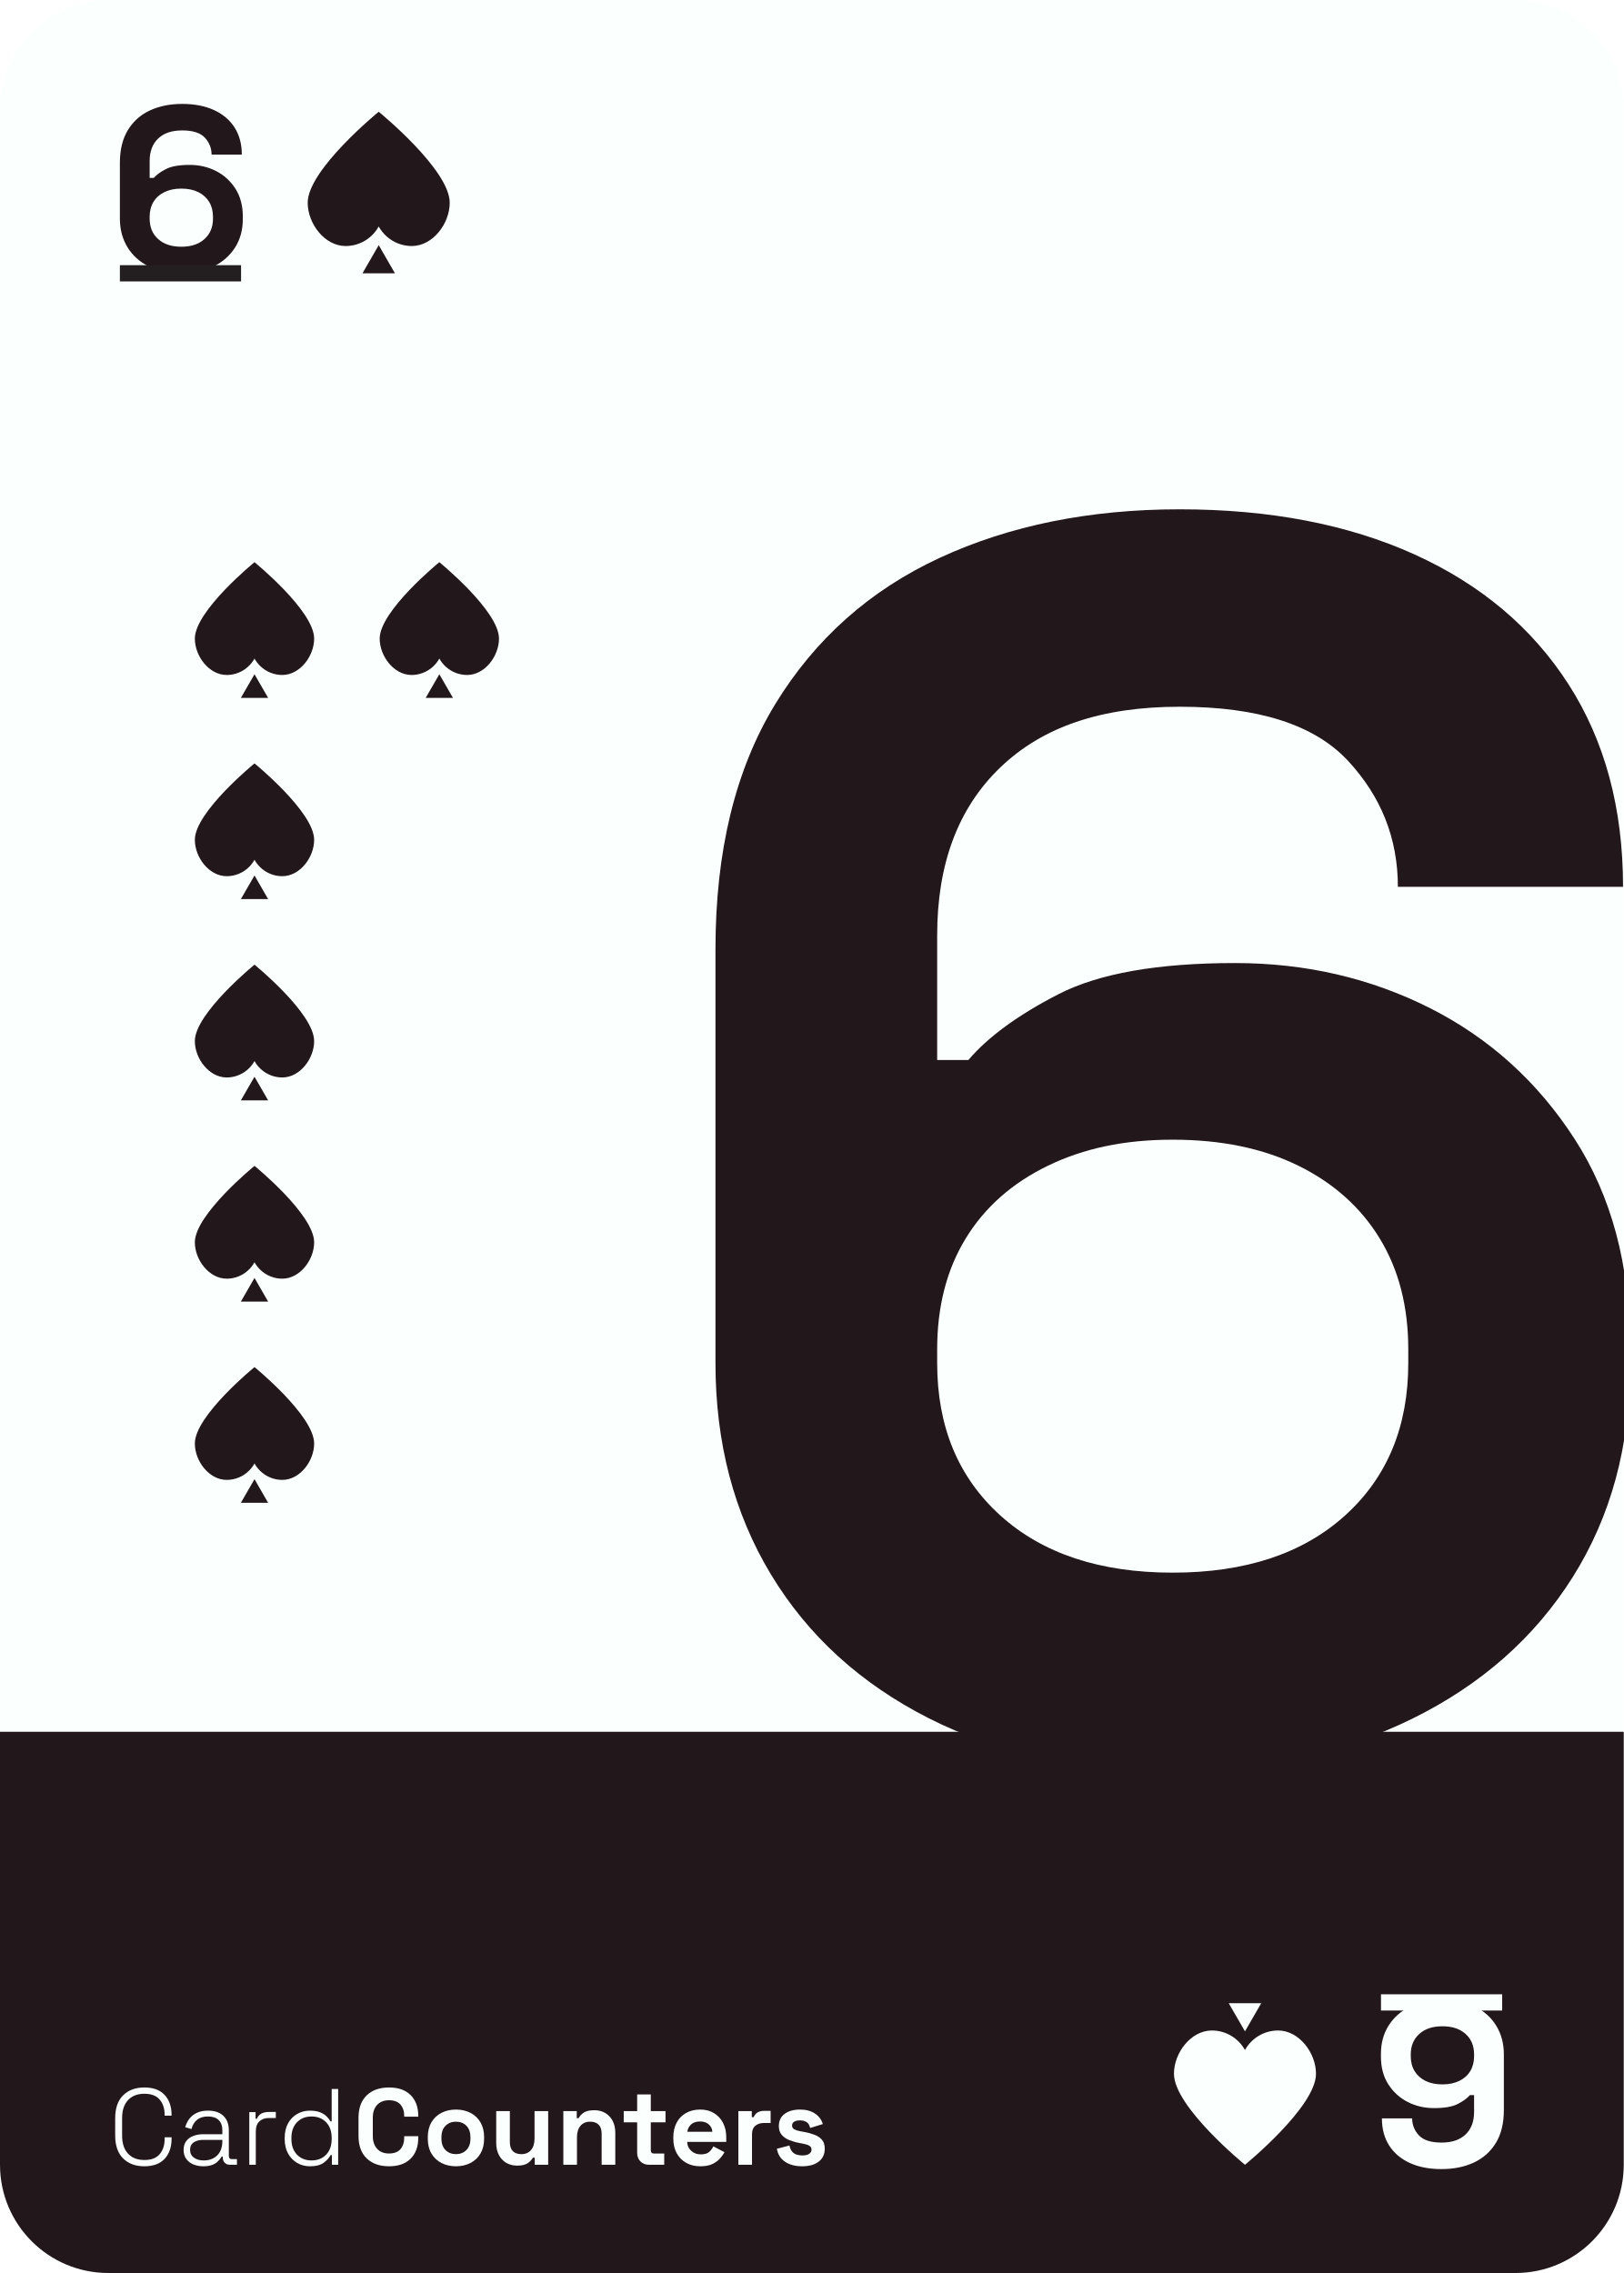
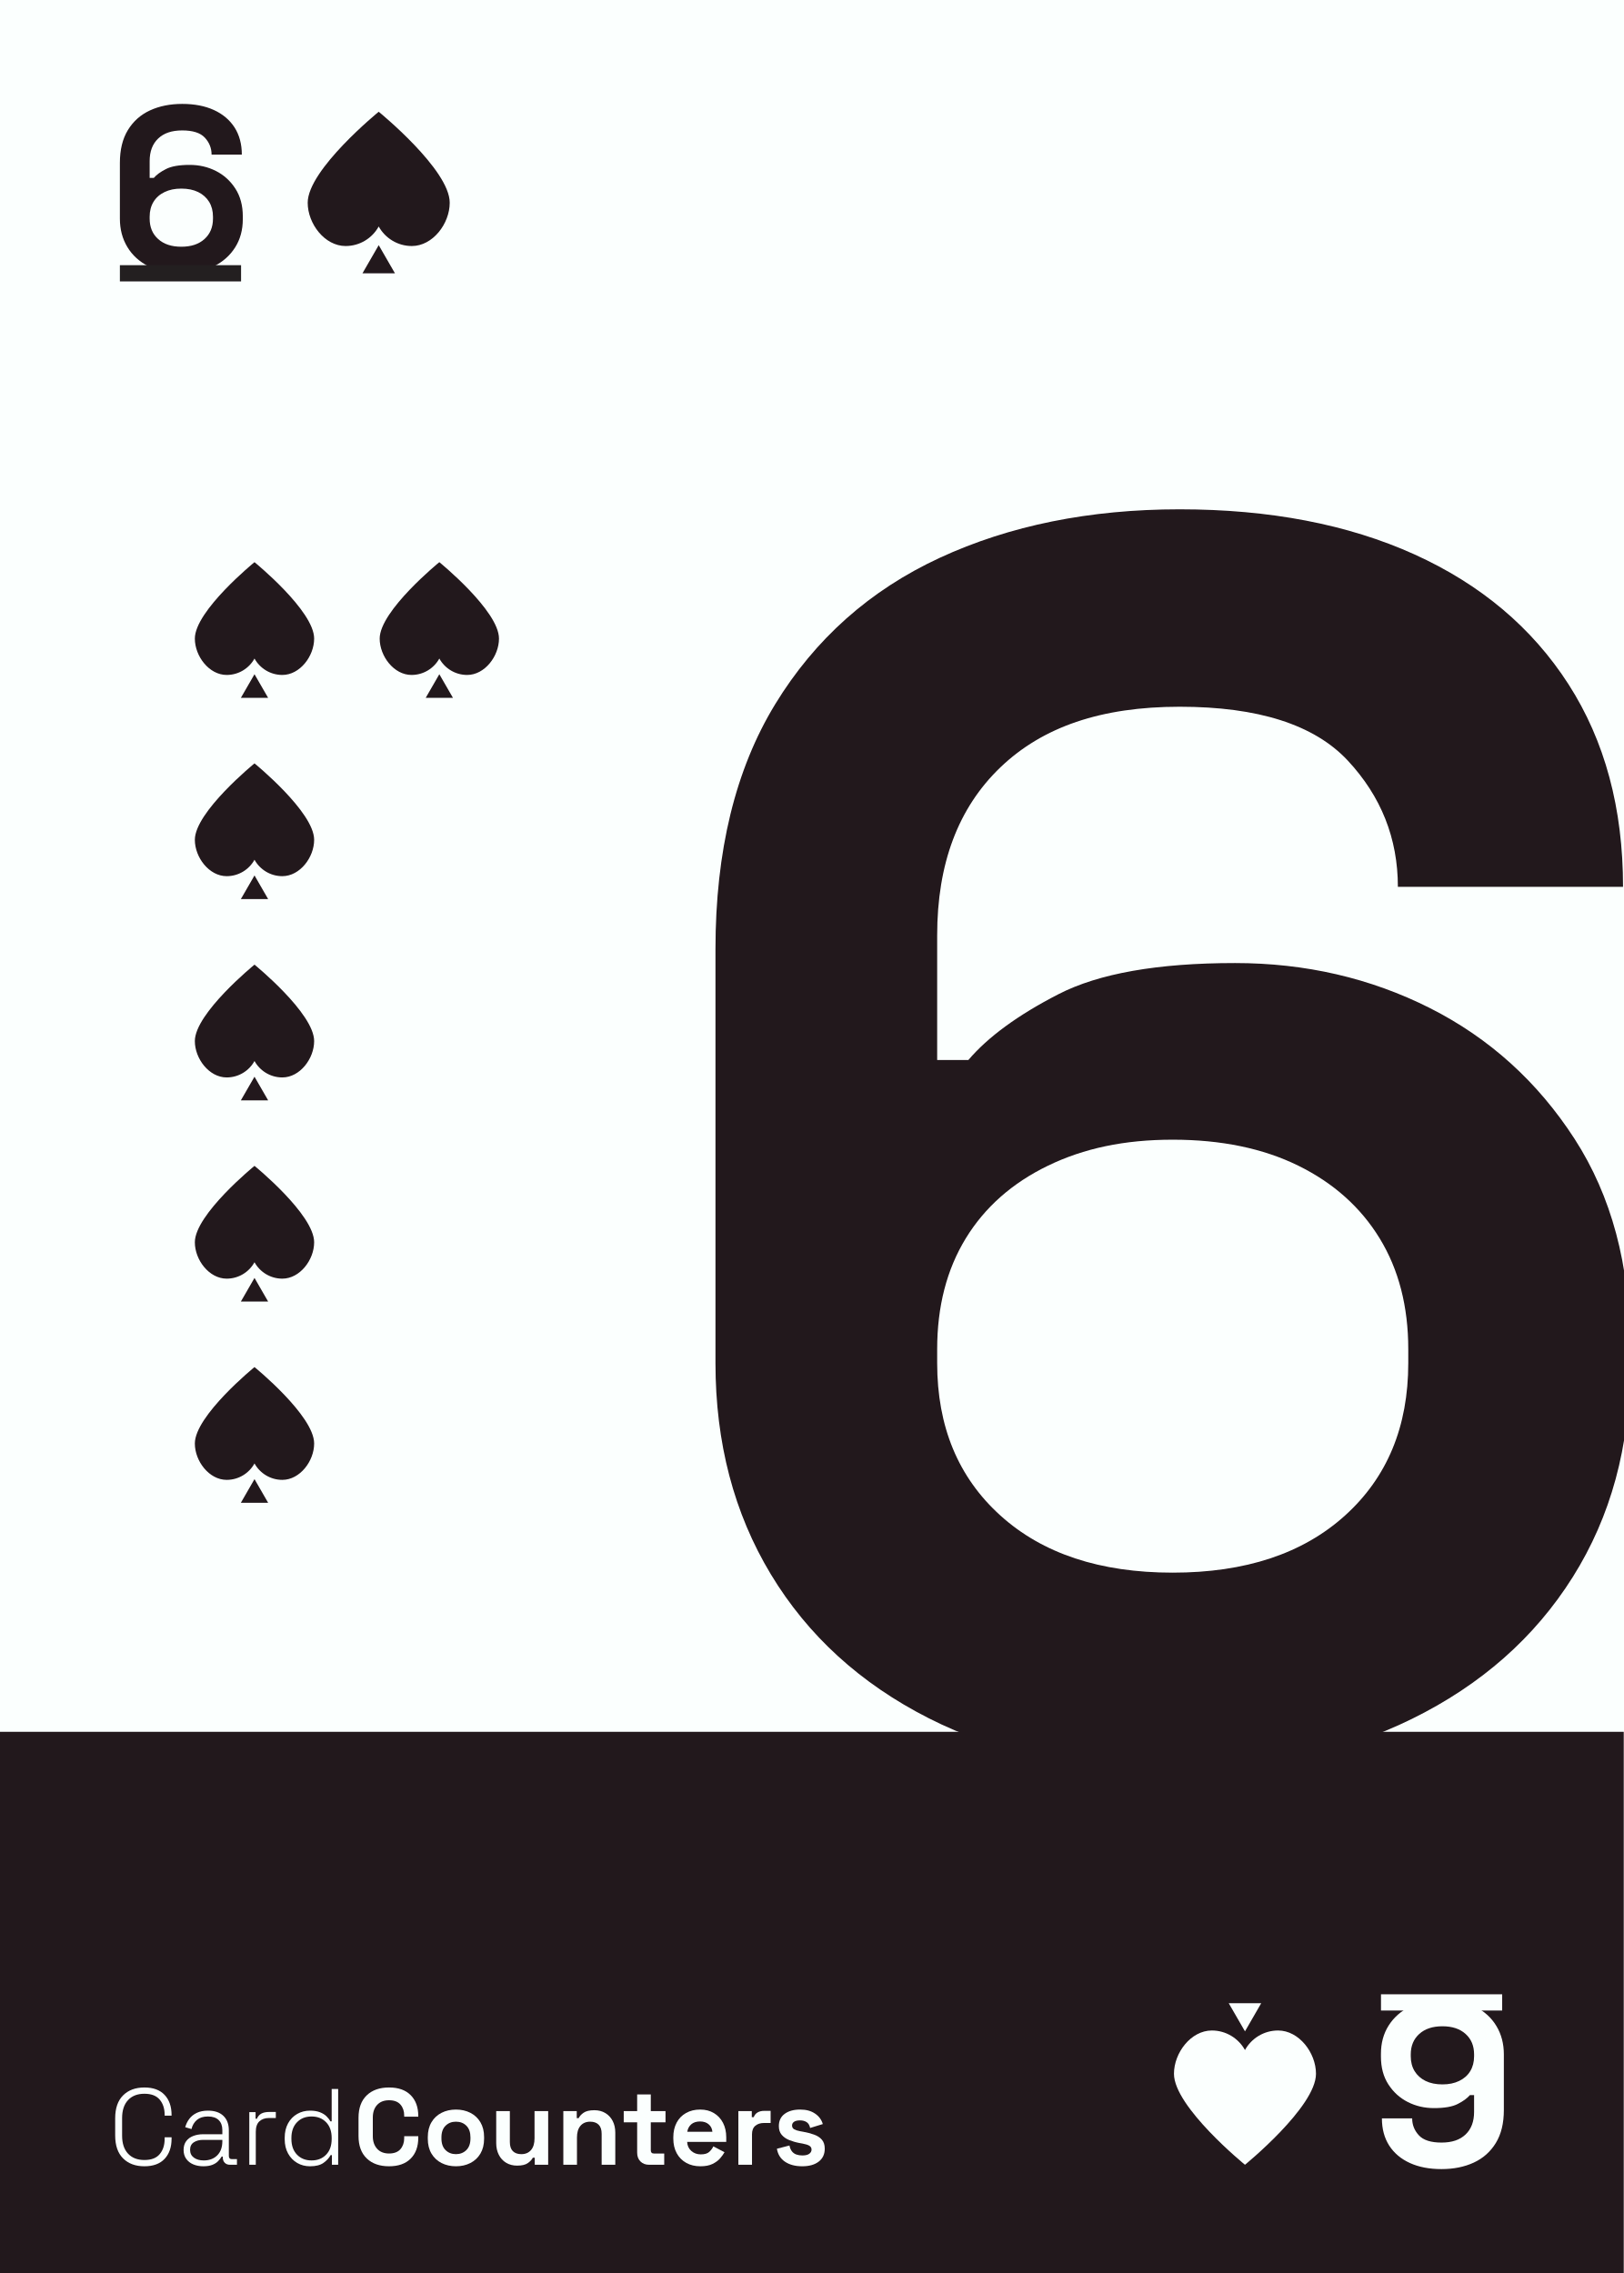
- <svg xmlns="http://www.w3.org/2000/svg" xmlns:xlink="http://www.w3.org/1999/xlink" id="Layer_1" data-name="Layer 1" viewBox="0 0 300 420">
+ <svg xmlns="http://www.w3.org/2000/svg" xmlns:xlink="http://www.w3.org/1999/xlink" id="Layer_1" version="1.1" viewBox="0 0 300 420">
  <defs>
    <style>
-       .cls-1 {
+       .st0 {
        fill: #22181c;
      }

-       .cls-2 {
+       .st1 {
        stroke: #fbfffe;
      }

-       .cls-2, .cls-3 {
+       .st1, .st2 {
        fill: none;
        stroke-miterlimit: 10;
        stroke-width: 3px;
      }

-       .cls-3 {
+       .st2 {
        stroke: #231f20;
      }

-       .cls-4 {
+       .st3 {
        fill: #fbfffe;
      }
    </style>
-     <symbol id="Spades" viewBox="0 0 26.25 29.85">
+     <symbol id="Spades" viewBox="0 0 26.24 29.85">
      <g>
-         <polygon class="cls-1" points="10.12 29.85 16.12 29.85 13.12 24.65 10.12 29.85" />
-         <path class="cls-1" d="M13.12,0S0,10.69,0,16.81c0,3.87,3.13,8,7,8,2.64,0,4.93-1.46,6.12-3.61,1.19,2.15,3.49,3.61,6.12,3.61,3.87,0,7-4.13,7-8C26.25,10.69,13.12,0,13.12,0Z" />
+         <polygon class="st0" points="10.12 0 16.12 0 13.12 5.2 10.12 0" />
+         <path class="st0" d="M13.12,29.85S0,19.16,0,13.04c0-3.87,3.13-8,7-8,2.64,0,4.93,1.46,6.12,3.61,1.19-2.15,3.49-3.61,6.12-3.61,3.87,0,7,4.13,7,8,.01,6.12-13.12,16.81-13.12,16.81Z" />
      </g>
    </symbol>
-     <symbol id="Spades_Light_" data-name="Spades (Light)" viewBox="0 0 26.25 29.85">
+     <symbol id="Spades_Light_" viewBox="0 0 26.24 29.85">
      <g>
-         <polygon class="cls-4" points="16.12 0 10.12 0 13.12 5.2 16.12 0" />
-         <path class="cls-4" d="M13.12,29.85s13.12-10.69,13.12-16.81c0-3.87-3.13-8-7-8-2.64,0-4.93,1.46-6.12,3.61-1.19-2.15-3.49-3.61-6.12-3.61C3.13,5.04,0,9.17,0,13.04c0,6.12,13.12,16.81,13.12,16.81Z" />
+         <polygon class="st3" points="16.12 29.85 10.12 29.85 13.12 24.65 16.12 29.85" />
+         <path class="st3" d="M13.12,0s13.12,10.69,13.12,16.81c0,3.87-3.13,8-7,8-2.64,0-4.93-1.46-6.12-3.61-1.19,2.15-3.49,3.61-6.12,3.61-3.87,0-7-4.13-7-8C0,10.69,13.12,0,13.12,0Z" />
      </g>
    </symbol>
  </defs>
-   <rect class="cls-4" width="300" height="420" rx="20" ry="20" />
-   <path class="cls-1" d="M216.03,327.07c-17.07,0-31.9-3.2-44.48-9.6-12.59-6.4-22.29-15.25-29.12-26.56-6.83-11.31-10.24-24.32-10.24-39.04v-76.48c0-18.13,3.68-33.22,11.04-45.28,7.36-12.05,17.49-21.06,30.4-27.04,12.91-5.97,27.68-8.96,44.32-8.96s31.09,2.78,43.36,8.32c12.26,5.55,21.76,13.55,28.48,24,6.72,10.46,10.08,22.93,10.08,37.44h-41.6c0-8.96-3.1-16.74-9.28-23.36-6.19-6.61-16.53-9.92-31.04-9.92s-25.33,3.73-33.12,11.2c-7.79,7.47-11.68,17.81-11.68,31.04v23.04h5.76c3.62-4.26,9.17-8.32,16.64-12.16,7.47-3.84,18.35-5.76,32.64-5.76,13.01,0,25.01,2.78,36,8.32,10.98,5.55,19.89,13.6,26.72,24.16,6.82,10.56,10.24,23.31,10.24,38.24v3.84c0,14.72-3.52,27.68-10.56,38.88s-16.96,19.95-29.76,26.24c-12.8,6.29-27.74,9.44-44.8,9.44ZM216.67,290.59c13.44,0,24.05-3.52,31.84-10.56,7.79-7.04,11.68-16.43,11.68-28.16v-2.56c0-7.89-1.76-14.72-5.28-20.48s-8.54-10.24-15.04-13.44c-6.51-3.2-14.24-4.8-23.2-4.8s-16.43,1.6-23.04,4.8c-6.61,3.2-11.68,7.68-15.2,13.44-3.52,5.76-5.28,12.59-5.28,20.48v2.56c0,11.73,3.89,21.12,11.68,28.16,7.78,7.04,18.4,10.56,31.84,10.56Z" />
-   <path class="cls-1" d="M0,320h300v80c0,11.04-8.96,20-20,20H20c-11.04,0-20-8.96-20-20v-80h0Z" />
+   <rect class="st3" width="300" height="420" />
+   <path class="st0" d="M216.03,327.07c-17.07,0-31.9-3.2-44.48-9.6-12.59-6.4-22.29-15.25-29.12-26.56s-10.24-24.32-10.24-39.04v-76.48c0-18.13,3.68-33.22,11.04-45.28,7.36-12.05,17.49-21.06,30.4-27.04,12.91-5.97,27.68-8.96,44.32-8.96s31.09,2.78,43.36,8.32c12.26,5.55,21.76,13.55,28.48,24,6.72,10.46,10.08,22.93,10.08,37.44h-41.6c0-8.96-3.1-16.74-9.28-23.36-6.19-6.61-16.53-9.92-31.04-9.92s-25.33,3.73-33.12,11.2-11.68,17.81-11.68,31.04v23.04h5.76c3.62-4.26,9.17-8.32,16.64-12.16s18.35-5.76,32.64-5.76c13.01,0,25.01,2.78,36,8.32,10.98,5.55,19.89,13.6,26.72,24.16,6.82,10.56,10.24,23.31,10.24,38.24v3.84c0,14.72-3.52,27.68-10.56,38.88s-16.96,19.95-29.76,26.24c-12.8,6.29-27.74,9.44-44.8,9.44h0ZM216.67,290.59c13.44,0,24.05-3.52,31.84-10.56s11.68-16.43,11.68-28.16v-2.56c0-7.89-1.76-14.72-5.28-20.48s-8.54-10.24-15.04-13.44c-6.51-3.2-14.24-4.8-23.2-4.8s-16.43,1.6-23.04,4.8c-6.61,3.2-11.68,7.68-15.2,13.44-3.52,5.76-5.28,12.59-5.28,20.48v2.56c0,11.73,3.89,21.12,11.68,28.16,7.78,7.04,18.4,10.56,31.84,10.56h0Z" />
+   <path class="st0" d="M0,320h300v100H0v-100h0Z" />
  <g>
-     <path class="cls-4" d="M26.68,400.28c-1.64,0-2.95-.48-3.93-1.45s-1.47-2.38-1.47-4.25v-3.16c0-1.87.49-3.28,1.47-4.25s2.29-1.45,3.93-1.45,2.87.46,3.73,1.37c.86.91,1.29,2.16,1.29,3.73v.1h-1.28v-.14c0-1.15-.3-2.08-.91-2.81-.61-.73-1.55-1.09-2.83-1.09s-2.3.39-3.03,1.18c-.73.79-1.09,1.89-1.09,3.32v3.24c0,1.43.36,2.53,1.09,3.32.73.79,1.74,1.18,3.03,1.18s2.22-.36,2.83-1.09c.61-.73.91-1.66.91-2.81v-.3h1.28v.26c0,1.57-.43,2.82-1.29,3.73-.86.91-2.1,1.37-3.73,1.37Z" />
-     <path class="cls-4" d="M37.56,400.28c-.68,0-1.3-.12-1.85-.35-.55-.23-.99-.58-1.31-1.03-.32-.45-.48-1-.48-1.64s.16-1.19.48-1.62c.32-.43.75-.75,1.3-.96.55-.21,1.15-.32,1.82-.32h3.56v-.78c0-.79-.23-1.4-.68-1.84-.45-.44-1.11-.66-1.98-.66s-1.53.21-2.03.63-.84.98-1.01,1.69l-1.16-.34c.16-.57.41-1.09.76-1.55.35-.46.81-.83,1.38-1.1s1.26-.41,2.06-.41c1.23,0,2.18.32,2.85.96.67.64,1.01,1.53,1.01,2.68v4.72c0,.4.19.6.56.6h.94v1.04h-1.28c-.41,0-.74-.12-.98-.37-.24-.25-.36-.58-.36-1.01v-.14h-.2c-.17.29-.4.58-.67.86-.27.28-.63.51-1.07.68-.44.17-.99.26-1.66.26ZM37.64,399.2c1.03,0,1.86-.31,2.49-.93.63-.62.95-1.5.95-2.63v-.24h-3.54c-.69,0-1.27.15-1.73.45-.46.3-.69.76-.69,1.39s.24,1.11.71,1.45c.47.34,1.08.51,1.81.51Z" />
-     <path class="cls-4" d="M46.06,400v-9.72h1.16v1.22h.24c.19-.44.46-.76.83-.96.37-.2.88-.3,1.53-.3h1.14v1.12h-1.28c-.73,0-1.32.21-1.76.62-.44.41-.66,1.06-.66,1.94v6.08h-1.2Z" />
-     <path class="cls-4" d="M57.28,400.28c-.87,0-1.65-.2-2.36-.61-.71-.41-1.27-.99-1.69-1.74-.42-.75-.63-1.64-.63-2.67v-.24c0-1.03.21-1.92.62-2.67.41-.75.98-1.33,1.69-1.74.71-.41,1.5-.61,2.37-.61.72,0,1.33.1,1.82.29s.9.44,1.21.74c.31.3.56.62.73.95h.24v-5.98h1.2v14h-1.16v-1.78h-.24c-.28.53-.72,1.01-1.31,1.43-.59.42-1.42.63-2.49.63ZM57.56,399.2c1.11,0,2-.35,2.69-1.06.69-.71,1.03-1.68,1.03-2.92v-.16c0-1.24-.34-2.21-1.03-2.92-.69-.71-1.58-1.06-2.69-1.06s-1.99.35-2.68,1.06c-.69.71-1.04,1.68-1.04,2.92v.16c0,1.24.35,2.21,1.04,2.92.69.71,1.59,1.06,2.68,1.06Z" />
-     <path class="cls-4" d="M71.88,400.28c-1.73,0-3.11-.48-4.12-1.45-1.01-.97-1.52-2.35-1.52-4.15v-3.36c0-1.8.51-3.18,1.52-4.15,1.01-.97,2.39-1.45,4.12-1.45s3.05.47,3.99,1.41c.94.94,1.41,2.23,1.41,3.87v.12h-2.6v-.2c0-.83-.23-1.51-.69-2.04s-1.16-.8-2.11-.8-1.67.29-2.2.86-.8,1.35-.8,2.34v3.44c0,.97.27,1.75.8,2.33s1.27.87,2.2.87,1.65-.27,2.11-.81.69-1.22.69-2.03v-.36h2.6v.28c0,1.64-.47,2.93-1.41,3.87-.94.94-2.27,1.41-3.99,1.41Z" />
-     <path class="cls-4" d="M84.24,400.28c-.99,0-1.87-.2-2.66-.6-.79-.4-1.41-.98-1.86-1.74-.45-.76-.68-1.67-.68-2.74v-.32c0-1.07.23-1.98.68-2.74.45-.76,1.07-1.34,1.86-1.74.79-.4,1.67-.6,2.66-.6s1.87.2,2.66.6c.79.4,1.41.98,1.86,1.74.45.76.68,1.67.68,2.74v.32c0,1.07-.23,1.98-.68,2.74-.45.76-1.07,1.34-1.86,1.74-.79.4-1.67.6-2.66.6ZM84.24,398.04c.77,0,1.41-.25,1.92-.75.51-.5.76-1.22.76-2.15v-.2c0-.93-.25-1.65-.75-2.15s-1.14-.75-1.93-.75-1.41.25-1.92.75c-.51.5-.76,1.22-.76,2.15v.2c0,.93.25,1.65.76,2.15.51.5,1.15.75,1.92.75Z" />
-     <path class="cls-4" d="M95.54,400.16c-.77,0-1.45-.18-2.03-.53-.58-.35-1.03-.84-1.35-1.47-.32-.63-.48-1.35-.48-2.16v-5.92h2.52v5.72c0,.75.18,1.31.55,1.68.37.37.89.56,1.57.56.77,0,1.37-.26,1.8-.77.43-.51.64-1.23.64-2.15v-5.04h2.52v9.92h-2.48v-1.3h-.36c-.16.33-.46.66-.9.98-.44.32-1.11.48-2,.48Z" />
-     <path class="cls-4" d="M104.08,400v-9.92h2.48v1.3h.36c.16-.35.46-.68.9-.99.44-.31,1.11-.47,2-.47.77,0,1.45.18,2.03.53s1.03.84,1.35,1.46.48,1.34.48,2.17v5.92h-2.52v-5.72c0-.75-.18-1.31-.55-1.68-.37-.37-.89-.56-1.57-.56-.77,0-1.37.26-1.8.77-.43.51-.64,1.23-.64,2.15v5.04h-2.52Z" />
-     <path class="cls-4" d="M119.92,400c-.65,0-1.18-.2-1.59-.61-.41-.41-.61-.95-.61-1.63v-5.6h-2.48v-2.08h2.48v-3.08h2.52v3.08h2.72v2.08h-2.72v5.16c0,.4.19.6.56.6h1.92v2.08h-2.8Z" />
-     <path class="cls-4" d="M129.4,400.28c-.99,0-1.86-.21-2.61-.63-.75-.42-1.34-1.01-1.76-1.78-.42-.77-.63-1.67-.63-2.71v-.24c0-1.04.21-1.94.62-2.71.41-.77.99-1.36,1.74-1.78s1.61-.63,2.6-.63,1.82.22,2.54.65c.72.43,1.28,1.03,1.68,1.8s.6,1.66.6,2.67v.86h-7.22c.03.68.28,1.23.76,1.66.48.43,1.07.64,1.76.64s1.23-.15,1.56-.46c.33-.31.59-.65.76-1.02l2.06,1.08c-.19.35-.46.72-.81,1.13-.35.41-.82.75-1.41,1.04-.59.29-1.33.43-2.24.43ZM126.98,393.9h4.64c-.05-.57-.28-1.03-.69-1.38-.41-.35-.94-.52-1.59-.52s-1.22.17-1.62.52c-.4.35-.65.81-.74,1.38Z" />
-     <path class="cls-4" d="M136.42,400v-9.92h2.48v1.12h.36c.15-.4.39-.69.73-.88.34-.19.74-.28,1.19-.28h1.2v2.24h-1.24c-.64,0-1.17.17-1.58.51-.41.34-.62.86-.62,1.57v5.64h-2.52Z" />
-     <path class="cls-4" d="M148.22,400.28c-1.29,0-2.35-.28-3.18-.84-.83-.56-1.33-1.36-1.5-2.4l2.32-.6c.09.47.25.83.47,1.1.22.27.49.46.82.57.33.11.68.17,1.07.17.59,0,1.02-.1,1.3-.31.28-.21.42-.46.42-.77s-.13-.54-.4-.71-.69-.3-1.28-.41l-.56-.1c-.69-.13-1.33-.32-1.9-.55-.57-.23-1.03-.56-1.38-.97-.35-.41-.52-.95-.52-1.6,0-.99.36-1.74,1.08-2.27.72-.53,1.67-.79,2.84-.79,1.11,0,2.03.25,2.76.74s1.21,1.14,1.44,1.94l-2.34.72c-.11-.51-.32-.87-.65-1.08-.33-.21-.73-.32-1.21-.32s-.85.08-1.1.25c-.25.17-.38.4-.38.69,0,.32.13.56.4.71.27.15.63.27,1.08.35l.56.1c.75.13,1.42.31,2.03.53.61.22,1.09.53,1.44.94.35.41.53.96.53,1.65,0,1.04-.38,1.84-1.13,2.41-.75.57-1.76.85-3.03.85Z" />
+     <path class="st3" d="M26.68,400.28c-1.64,0-2.95-.48-3.93-1.45s-1.47-2.38-1.47-4.25v-3.16c0-1.87.49-3.28,1.47-4.25s2.29-1.45,3.93-1.45,2.87.46,3.73,1.37,1.29,2.16,1.29,3.73v.1h-1.28v-.14c0-1.15-.3-2.08-.91-2.81s-1.55-1.09-2.83-1.09-2.3.39-3.03,1.18c-.73.79-1.09,1.89-1.09,3.32v3.24c0,1.43.36,2.53,1.09,3.32s1.74,1.18,3.03,1.18,2.22-.36,2.83-1.09.91-1.66.91-2.81v-.3h1.28v.26c0,1.57-.43,2.82-1.29,3.73s-2.1,1.37-3.73,1.37Z" />
+     <path class="st3" d="M37.56,400.28c-.68,0-1.3-.12-1.85-.35s-.99-.58-1.31-1.03-.48-1-.48-1.64.16-1.19.48-1.62.75-.75,1.3-.96,1.15-.32,1.82-.32h3.56v-.78c0-.79-.23-1.4-.68-1.84s-1.11-.66-1.98-.66-1.53.21-2.03.63-.84.98-1.01,1.69l-1.16-.34c.16-.57.41-1.09.76-1.55s.81-.83,1.38-1.1,1.26-.41,2.06-.41c1.23,0,2.18.32,2.85.96.67.64,1.01,1.53,1.01,2.68v4.72c0,.4.19.6.56.6h.94v1.04h-1.28c-.41,0-.74-.12-.98-.37-.24-.25-.36-.58-.36-1.01v-.14h-.2c-.17.29-.4.58-.67.86-.27.28-.63.51-1.07.68-.44.17-.99.26-1.66.26h0ZM37.64,399.2c1.03,0,1.86-.31,2.49-.93s.95-1.5.95-2.63v-.24h-3.54c-.69,0-1.27.15-1.73.45-.46.3-.69.76-.69,1.39s.24,1.11.71,1.45c.47.34,1.08.51,1.81.51h0Z" />
+     <path class="st3" d="M46.06,400v-9.72h1.16v1.22h.24c.19-.44.46-.76.83-.96.37-.2.88-.3,1.53-.3h1.14v1.12h-1.28c-.73,0-1.32.21-1.76.62s-.66,1.06-.66,1.94v6.08h-1.2Z" />
+     <path class="st3" d="M57.28,400.28c-.87,0-1.65-.2-2.36-.61-.71-.41-1.27-.99-1.69-1.74s-.63-1.64-.63-2.67v-.24c0-1.03.21-1.92.62-2.67s.98-1.33,1.69-1.74,1.5-.61,2.37-.61c.72,0,1.33.1,1.82.29s.9.44,1.21.74c.31.3.56.62.73.95h.24v-5.98h1.2v14h-1.16v-1.78h-.24c-.28.53-.72,1.01-1.31,1.43-.59.42-1.42.63-2.49.63h0ZM57.56,399.2c1.11,0,2-.35,2.69-1.06s1.03-1.68,1.03-2.92v-.16c0-1.24-.34-2.21-1.03-2.92-.69-.71-1.58-1.06-2.69-1.06s-1.99.35-2.68,1.06-1.04,1.68-1.04,2.92v.16c0,1.24.35,2.21,1.04,2.92.69.71,1.59,1.06,2.68,1.06Z" />
+     <path class="st3" d="M71.88,400.28c-1.73,0-3.11-.48-4.12-1.45s-1.52-2.35-1.52-4.15v-3.36c0-1.8.51-3.18,1.52-4.15,1.01-.97,2.39-1.45,4.12-1.45s3.05.47,3.99,1.41c.94.94,1.41,2.23,1.41,3.87v.12h-2.6v-.2c0-.83-.23-1.51-.69-2.04s-1.16-.8-2.11-.8-1.67.29-2.2.86-.8,1.35-.8,2.34v3.44c0,.97.27,1.75.8,2.33s1.27.87,2.2.87,1.65-.27,2.11-.81.69-1.22.69-2.03v-.36h2.6v.28c0,1.64-.47,2.93-1.41,3.87s-2.27,1.41-3.99,1.41h0Z" />
+     <path class="st3" d="M84.24,400.28c-.99,0-1.87-.2-2.66-.6s-1.41-.98-1.86-1.74c-.45-.76-.68-1.67-.68-2.74v-.32c0-1.07.23-1.98.68-2.74.45-.76,1.07-1.34,1.86-1.74s1.67-.6,2.66-.6,1.87.2,2.66.6,1.41.98,1.86,1.74c.45.76.68,1.67.68,2.74v.32c0,1.07-.23,1.98-.68,2.74-.45.76-1.07,1.34-1.86,1.74s-1.67.6-2.66.6ZM84.24,398.04c.77,0,1.41-.25,1.92-.75.51-.5.76-1.22.76-2.15v-.2c0-.93-.25-1.65-.75-2.15s-1.14-.75-1.93-.75-1.41.25-1.92.75c-.51.5-.76,1.22-.76,2.15v.2c0,.93.25,1.65.76,2.15s1.15.75,1.92.75Z" />
+     <path class="st3" d="M95.54,400.16c-.77,0-1.45-.18-2.03-.53s-1.03-.84-1.35-1.47-.48-1.35-.48-2.16v-5.92h2.52v5.72c0,.75.18,1.31.55,1.68s.89.56,1.57.56c.77,0,1.37-.26,1.8-.77.43-.51.64-1.23.64-2.15v-5.04h2.52v9.92h-2.48v-1.3h-.36c-.16.33-.46.66-.9.98s-1.11.48-2,.48h0Z" />
+     <path class="st3" d="M104.08,400v-9.92h2.48v1.3h.36c.16-.35.46-.68.9-.99s1.11-.47,2-.47c.77,0,1.45.18,2.03.53s1.03.84,1.35,1.46.48,1.34.48,2.17v5.92h-2.52v-5.72c0-.75-.18-1.31-.55-1.68s-.89-.56-1.57-.56c-.77,0-1.37.26-1.8.77-.43.51-.64,1.23-.64,2.15v5.04h-2.52Z" />
+     <path class="st3" d="M119.92,400c-.65,0-1.18-.2-1.59-.61-.41-.41-.61-.95-.61-1.63v-5.6h-2.48v-2.08h2.48v-3.08h2.52v3.08h2.72v2.08h-2.72v5.16c0,.4.19.6.56.6h1.92v2.08s-2.8,0-2.8,0Z" />
+     <path class="st3" d="M129.4,400.28c-.99,0-1.86-.21-2.61-.63s-1.34-1.01-1.76-1.78c-.42-.77-.63-1.67-.63-2.71v-.24c0-1.04.21-1.94.62-2.71s.99-1.36,1.74-1.78,1.61-.63,2.6-.63,1.82.22,2.54.65c.72.43,1.28,1.03,1.68,1.8s.6,1.66.6,2.67v.86h-7.22c.03.68.28,1.23.76,1.66s1.07.64,1.76.64,1.23-.15,1.56-.46.59-.65.76-1.02l2.06,1.08c-.19.35-.46.72-.81,1.13-.35.41-.82.75-1.41,1.04s-1.33.43-2.24.43h0ZM126.98,393.9h4.64c-.05-.57-.28-1.03-.69-1.38s-.94-.52-1.59-.52-1.22.17-1.62.52c-.4.35-.65.81-.74,1.38Z" />
+     <path class="st3" d="M136.42,400v-9.92h2.48v1.12h.36c.15-.4.39-.69.73-.88s.74-.28,1.19-.28h1.2v2.24h-1.24c-.64,0-1.17.17-1.58.51s-.62.86-.62,1.57v5.64h-2.52,0Z" />
+     <path class="st3" d="M148.22,400.28c-1.29,0-2.35-.28-3.18-.84-.83-.56-1.33-1.36-1.5-2.4l2.32-.6c.09.47.25.83.47,1.1.22.27.49.46.82.57.33.11.68.17,1.07.17.59,0,1.02-.1,1.3-.31s.42-.46.42-.77-.13-.54-.4-.71-.69-.3-1.28-.41l-.56-.1c-.69-.13-1.33-.32-1.9-.55-.57-.23-1.03-.56-1.38-.97s-.52-.95-.52-1.6c0-.99.36-1.74,1.08-2.27s1.67-.79,2.84-.79,2.03.25,2.76.74,1.21,1.14,1.44,1.94l-2.34.72c-.11-.51-.32-.87-.65-1.08-.33-.21-.73-.32-1.21-.32s-.85.08-1.1.25-.38.4-.38.69c0,.32.13.56.4.71.27.15.63.27,1.08.35l.56.1c.75.13,1.42.31,2.03.53s1.09.53,1.44.94.53.96.53,1.65c0,1.04-.38,1.84-1.13,2.41s-1.76.85-3.03.85h0Z" />
  </g>
-   <path class="cls-1" d="M33.42,50.5c-2.29,0-4.29-.43-5.98-1.29-1.69-.86-3-2.05-3.91-3.57-.92-1.52-1.38-3.27-1.38-5.25v-10.28c0-2.44.49-4.46,1.48-6.08.99-1.62,2.35-2.83,4.08-3.63,1.73-.8,3.72-1.2,5.96-1.2s4.18.37,5.83,1.12c1.65.75,2.92,1.82,3.83,3.22.9,1.41,1.35,3.08,1.35,5.03h-5.59c0-1.2-.42-2.25-1.25-3.14-.83-.89-2.22-1.33-4.17-1.33s-3.4.5-4.45,1.5c-1.05,1-1.57,2.39-1.57,4.17v3.1h.77c.49-.57,1.23-1.12,2.24-1.63,1-.52,2.46-.77,4.39-.77,1.75,0,3.36.37,4.84,1.12,1.48.75,2.67,1.83,3.59,3.25.92,1.42,1.38,3.13,1.38,5.14v.52c0,1.98-.47,3.72-1.42,5.22-.95,1.5-2.28,2.68-4,3.53-1.72.84-3.73,1.27-6.02,1.27ZM33.5,45.59c1.81,0,3.23-.47,4.28-1.42,1.05-.95,1.57-2.21,1.57-3.78v-.34c0-1.06-.24-1.98-.71-2.75-.47-.77-1.15-1.38-2.02-1.81-.88-.43-1.91-.64-3.12-.64s-2.21.21-3.1.64c-.89.43-1.57,1.03-2.04,1.81-.47.77-.71,1.69-.71,2.75v.34c0,1.58.52,2.84,1.57,3.78,1.05.95,2.47,1.42,4.28,1.42Z" />
-   <line class="cls-3" x1="22.15" y1="50.5" x2="44.54" y2="50.5" />
-   <path class="cls-4" d="M266.58,369.5c2.29,0,4.29.43,5.98,1.29,1.69.86,3,2.05,3.91,3.57.92,1.52,1.38,3.27,1.38,5.25v10.28c0,2.44-.49,4.46-1.48,6.08-.99,1.62-2.35,2.83-4.08,3.63-1.73.8-3.72,1.2-5.96,1.2s-4.18-.37-5.83-1.12c-1.65-.75-2.92-1.82-3.83-3.22-.9-1.41-1.35-3.08-1.35-5.03h5.59c0,1.2.42,2.25,1.25,3.14.83.89,2.22,1.33,4.17,1.33s3.4-.5,4.45-1.5c1.05-1,1.57-2.39,1.57-4.17v-3.1h-.77c-.49.57-1.23,1.12-2.24,1.63-1,.52-2.46.77-4.39.77-1.75,0-3.36-.37-4.84-1.12-1.48-.75-2.67-1.83-3.59-3.25-.92-1.42-1.38-3.13-1.38-5.14v-.52c0-1.98.47-3.72,1.42-5.22.95-1.5,2.28-2.68,4-3.53,1.72-.84,3.73-1.27,6.02-1.27ZM266.5,374.41c-1.81,0-3.23.47-4.28,1.42-1.05.95-1.57,2.21-1.57,3.78v.34c0,1.06.24,1.98.71,2.75.47.77,1.15,1.38,2.02,1.81.88.43,1.91.64,3.12.64s2.21-.21,3.1-.64c.89-.43,1.57-1.03,2.04-1.81.47-.77.71-1.69.71-2.75v-.34c0-1.58-.52-2.84-1.57-3.78-1.05-.95-2.47-1.42-4.28-1.42Z" />
-   <line class="cls-2" x1="255.15" y1="370" x2="277.54" y2="370" />
-   <use width="26.25" height="29.85" transform="translate(216.9 370.15)" xlink:href="#Spades_Light_" />
-   <use width="26.25" height="29.85" transform="translate(56.85 20.65)" xlink:href="#Spades" />
-   <use width="26.25" height="29.85" transform="translate(36 103.88) scale(.84)" xlink:href="#Spades" />
-   <use width="26.25" height="29.85" transform="translate(36 141.06) scale(.84)" xlink:href="#Spades" />
-   <use width="26.25" height="29.85" transform="translate(36 178.25) scale(.84)" xlink:href="#Spades" />
-   <use width="26.25" height="29.85" transform="translate(36 215.43) scale(.84)" xlink:href="#Spades" />
-   <use width="26.25" height="29.85" transform="translate(36 252.61) scale(.84)" xlink:href="#Spades" />
-   <use width="26.25" height="29.85" transform="translate(70.15 103.88) scale(.84)" xlink:href="#Spades" />
+   <path class="st0" d="M33.42,50.5c-2.29,0-4.29-.43-5.98-1.29-1.69-.86-3-2.05-3.91-3.57-.92-1.52-1.38-3.27-1.38-5.25v-10.28c0-2.44.49-4.46,1.48-6.08s2.35-2.83,4.08-3.63,3.72-1.2,5.96-1.2,4.18.37,5.83,1.12,2.92,1.82,3.83,3.22c.9,1.41,1.35,3.08,1.35,5.03h-5.59c0-1.2-.42-2.25-1.25-3.14s-2.22-1.33-4.17-1.33-3.4.5-4.45,1.5c-1.05,1-1.57,2.39-1.57,4.17v3.1h.77c.49-.57,1.23-1.12,2.24-1.63,1-.52,2.46-.77,4.39-.77,1.75,0,3.36.37,4.84,1.12s2.67,1.83,3.59,3.25c.92,1.42,1.38,3.13,1.38,5.14v.52c0,1.98-.47,3.72-1.42,5.22-.95,1.5-2.28,2.68-4,3.53-1.72.84-3.73,1.27-6.02,1.27v-.02ZM33.5,45.59c1.81,0,3.23-.47,4.28-1.42,1.05-.95,1.57-2.21,1.57-3.78v-.34c0-1.06-.24-1.98-.71-2.75-.47-.77-1.15-1.38-2.02-1.81-.88-.43-1.91-.64-3.12-.64s-2.21.21-3.1.64c-.89.43-1.57,1.03-2.04,1.81-.47.77-.71,1.69-.71,2.75v.34c0,1.58.52,2.84,1.57,3.78,1.05.95,2.47,1.42,4.28,1.42Z" />
+   <line class="st2" x1="22.15" y1="50.5" x2="44.54" y2="50.5" />
+   <path class="st3" d="M266.58,369.5c2.29,0,4.29.43,5.98,1.29,1.69.86,3,2.05,3.91,3.57.92,1.52,1.38,3.27,1.38,5.25v10.28c0,2.44-.49,4.46-1.48,6.08-.99,1.62-2.35,2.83-4.08,3.63-1.73.8-3.72,1.2-5.96,1.2s-4.18-.37-5.83-1.12-2.92-1.82-3.83-3.22c-.9-1.41-1.35-3.08-1.35-5.03h5.59c0,1.2.42,2.25,1.25,3.14s2.22,1.33,4.17,1.33,3.4-.5,4.45-1.5c1.05-1,1.57-2.39,1.57-4.17v-3.1h-.77c-.49.57-1.23,1.12-2.24,1.63-1,.52-2.46.77-4.39.77-1.75,0-3.36-.37-4.84-1.12s-2.67-1.83-3.59-3.25c-.92-1.42-1.38-3.13-1.38-5.14v-.52c0-1.98.47-3.72,1.42-5.22s2.28-2.68,4-3.53c1.72-.84,3.73-1.27,6.02-1.27v.02ZM266.5,374.41c-1.81,0-3.23.47-4.28,1.42s-1.57,2.21-1.57,3.78v.34c0,1.06.24,1.98.71,2.75s1.15,1.38,2.02,1.81c.88.43,1.91.64,3.12.64s2.21-.21,3.1-.64c.89-.43,1.57-1.03,2.04-1.81.47-.77.71-1.69.71-2.75v-.34c0-1.58-.52-2.84-1.57-3.78-1.05-.95-2.47-1.42-4.28-1.42h0Z" />
+   <line class="st1" x1="255.15" y1="370" x2="277.54" y2="370" />
+   <use width="26.24" height="29.85" transform="translate(216.9 400) scale(1 -1)" xlink:href="#Spades_Light_" />
+   <use width="26.24" height="29.85" transform="translate(56.85 50.5) scale(1 -1)" xlink:href="#Spades" />
+   <use width="26.24" height="29.85" transform="translate(36 128.95) scale(.84 -.84)" xlink:href="#Spades" />
+   <use width="26.24" height="29.85" transform="translate(36 166.13) scale(.84 -.84)" xlink:href="#Spades" />
+   <use width="26.24" height="29.85" transform="translate(36 203.32) scale(.84 -.84)" xlink:href="#Spades" />
+   <use width="26.24" height="29.85" transform="translate(36 240.5) scale(.84 -.84)" xlink:href="#Spades" />
+   <use width="26.24" height="29.85" transform="translate(36 277.68) scale(.84 -.84)" xlink:href="#Spades" />
+   <use width="26.24" height="29.85" transform="translate(70.15 128.95) scale(.84 -.84)" xlink:href="#Spades" />
</svg>
